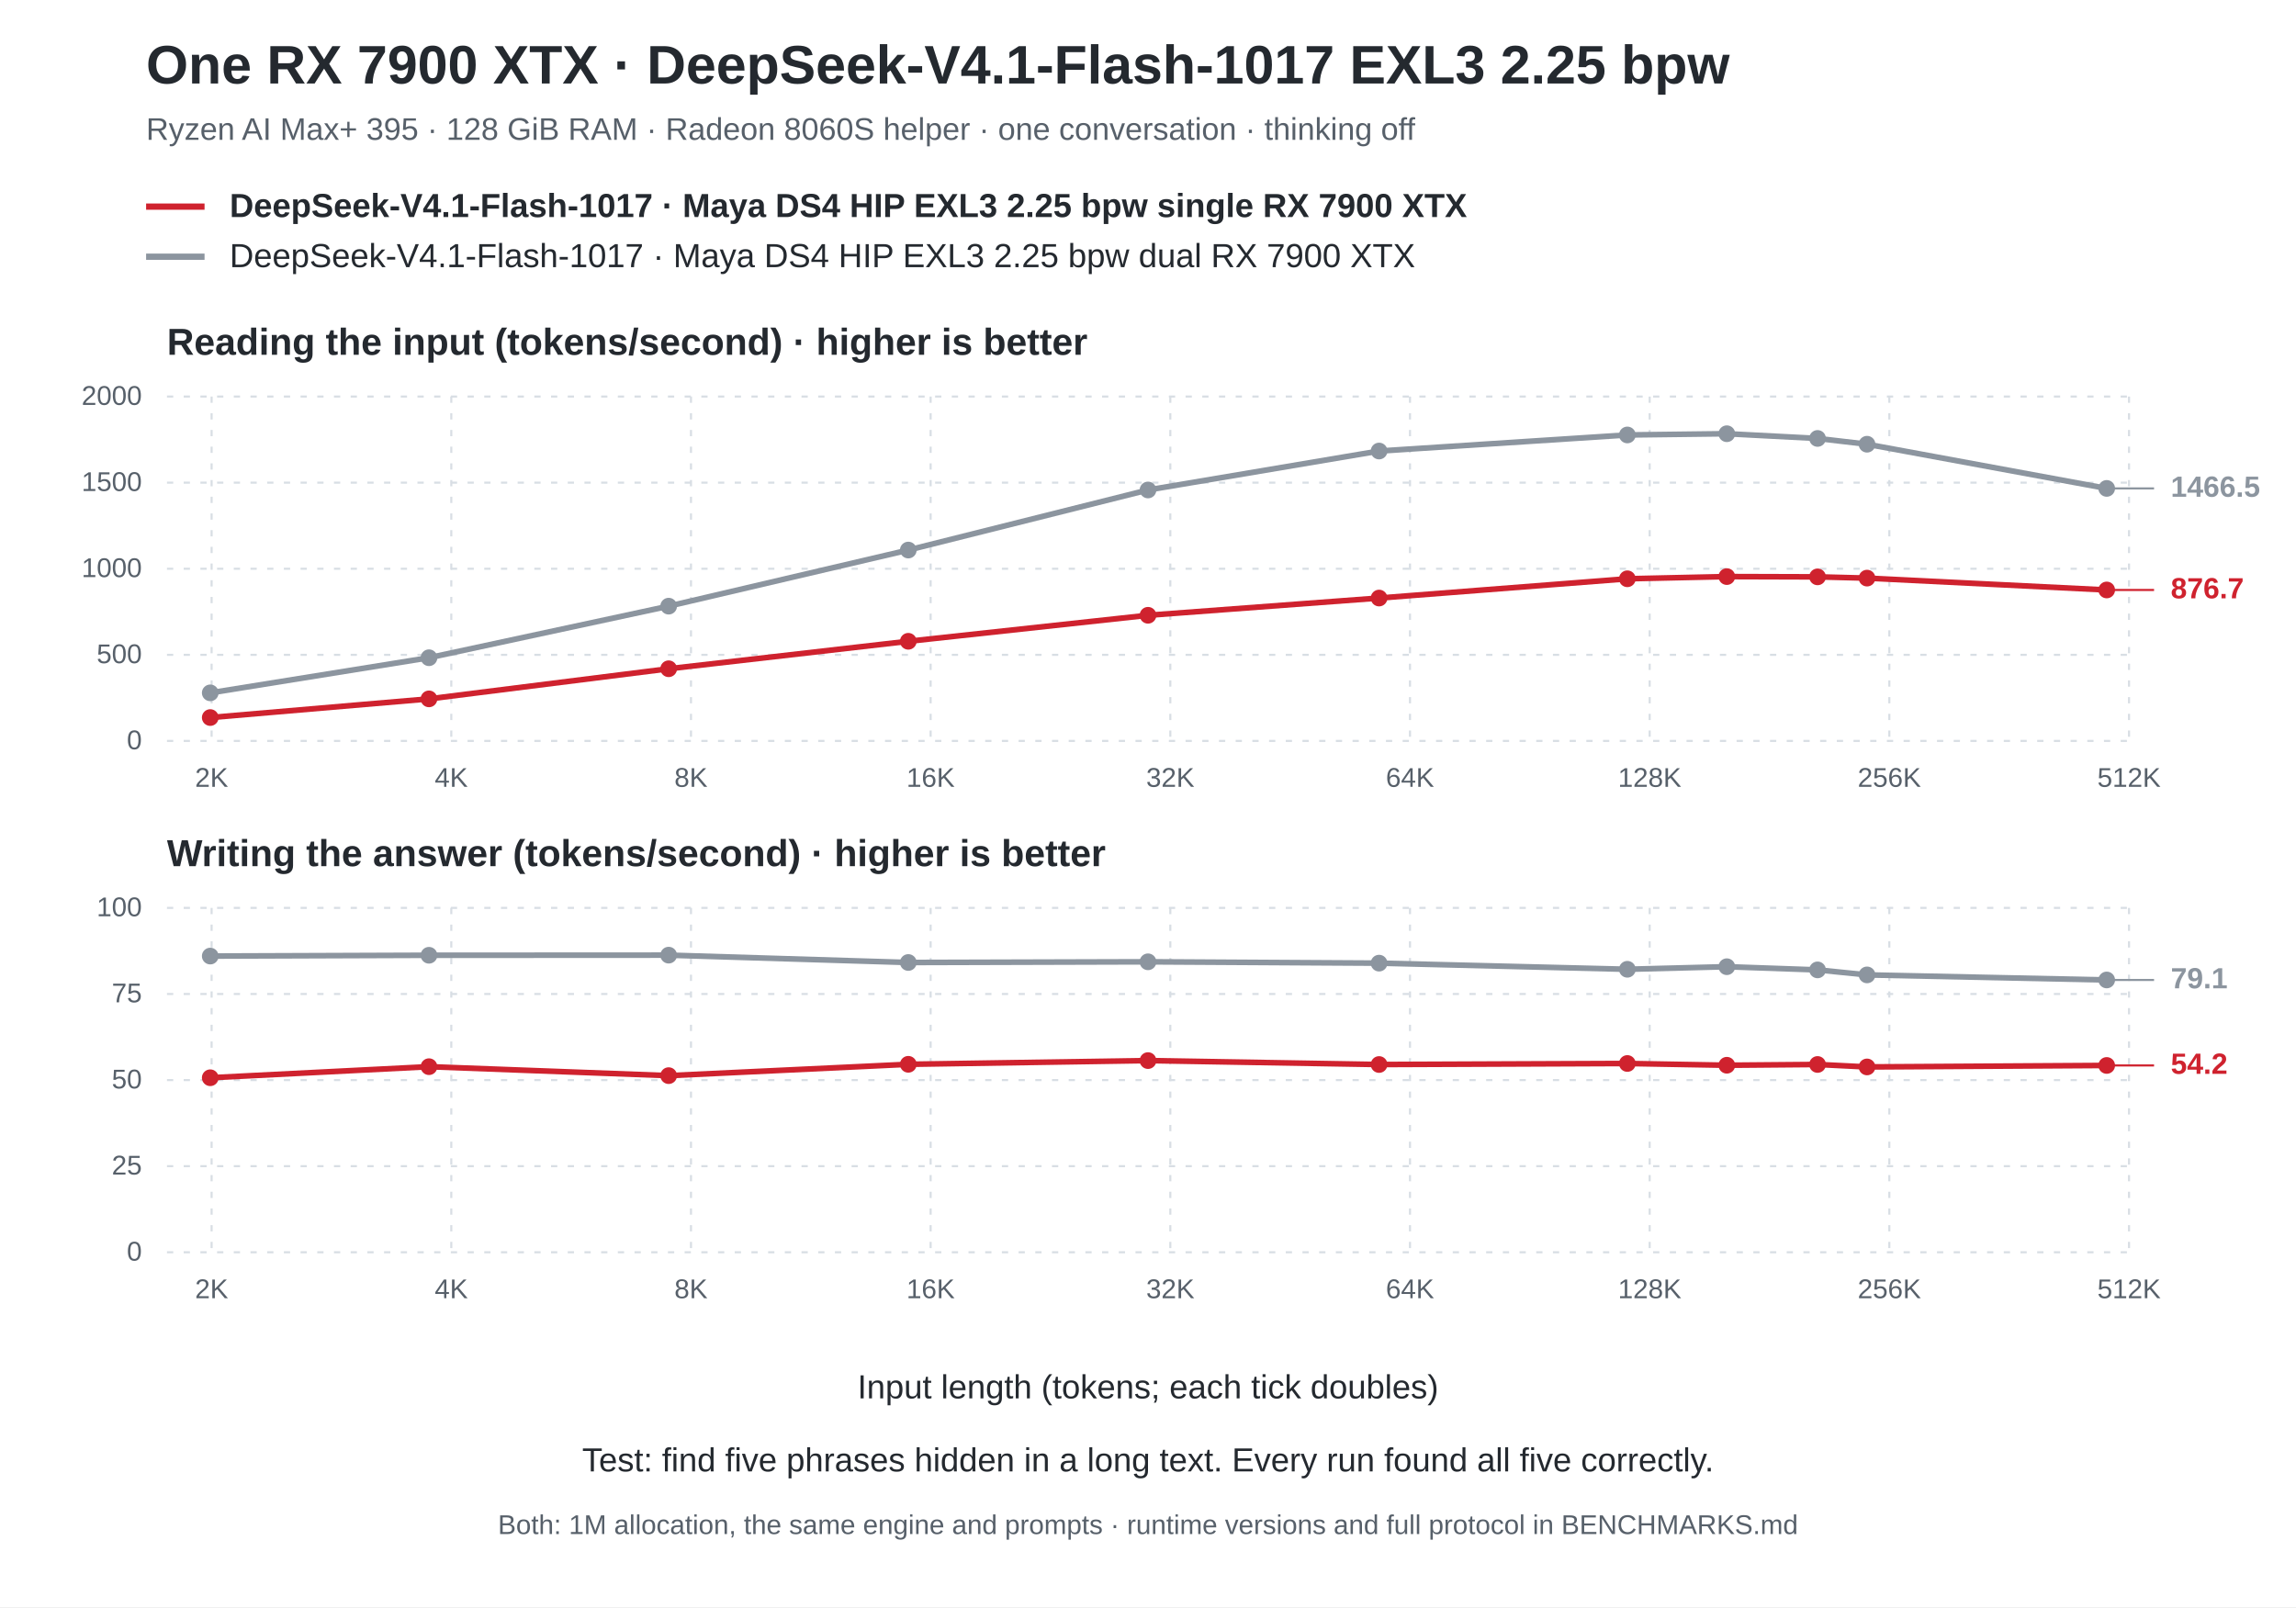
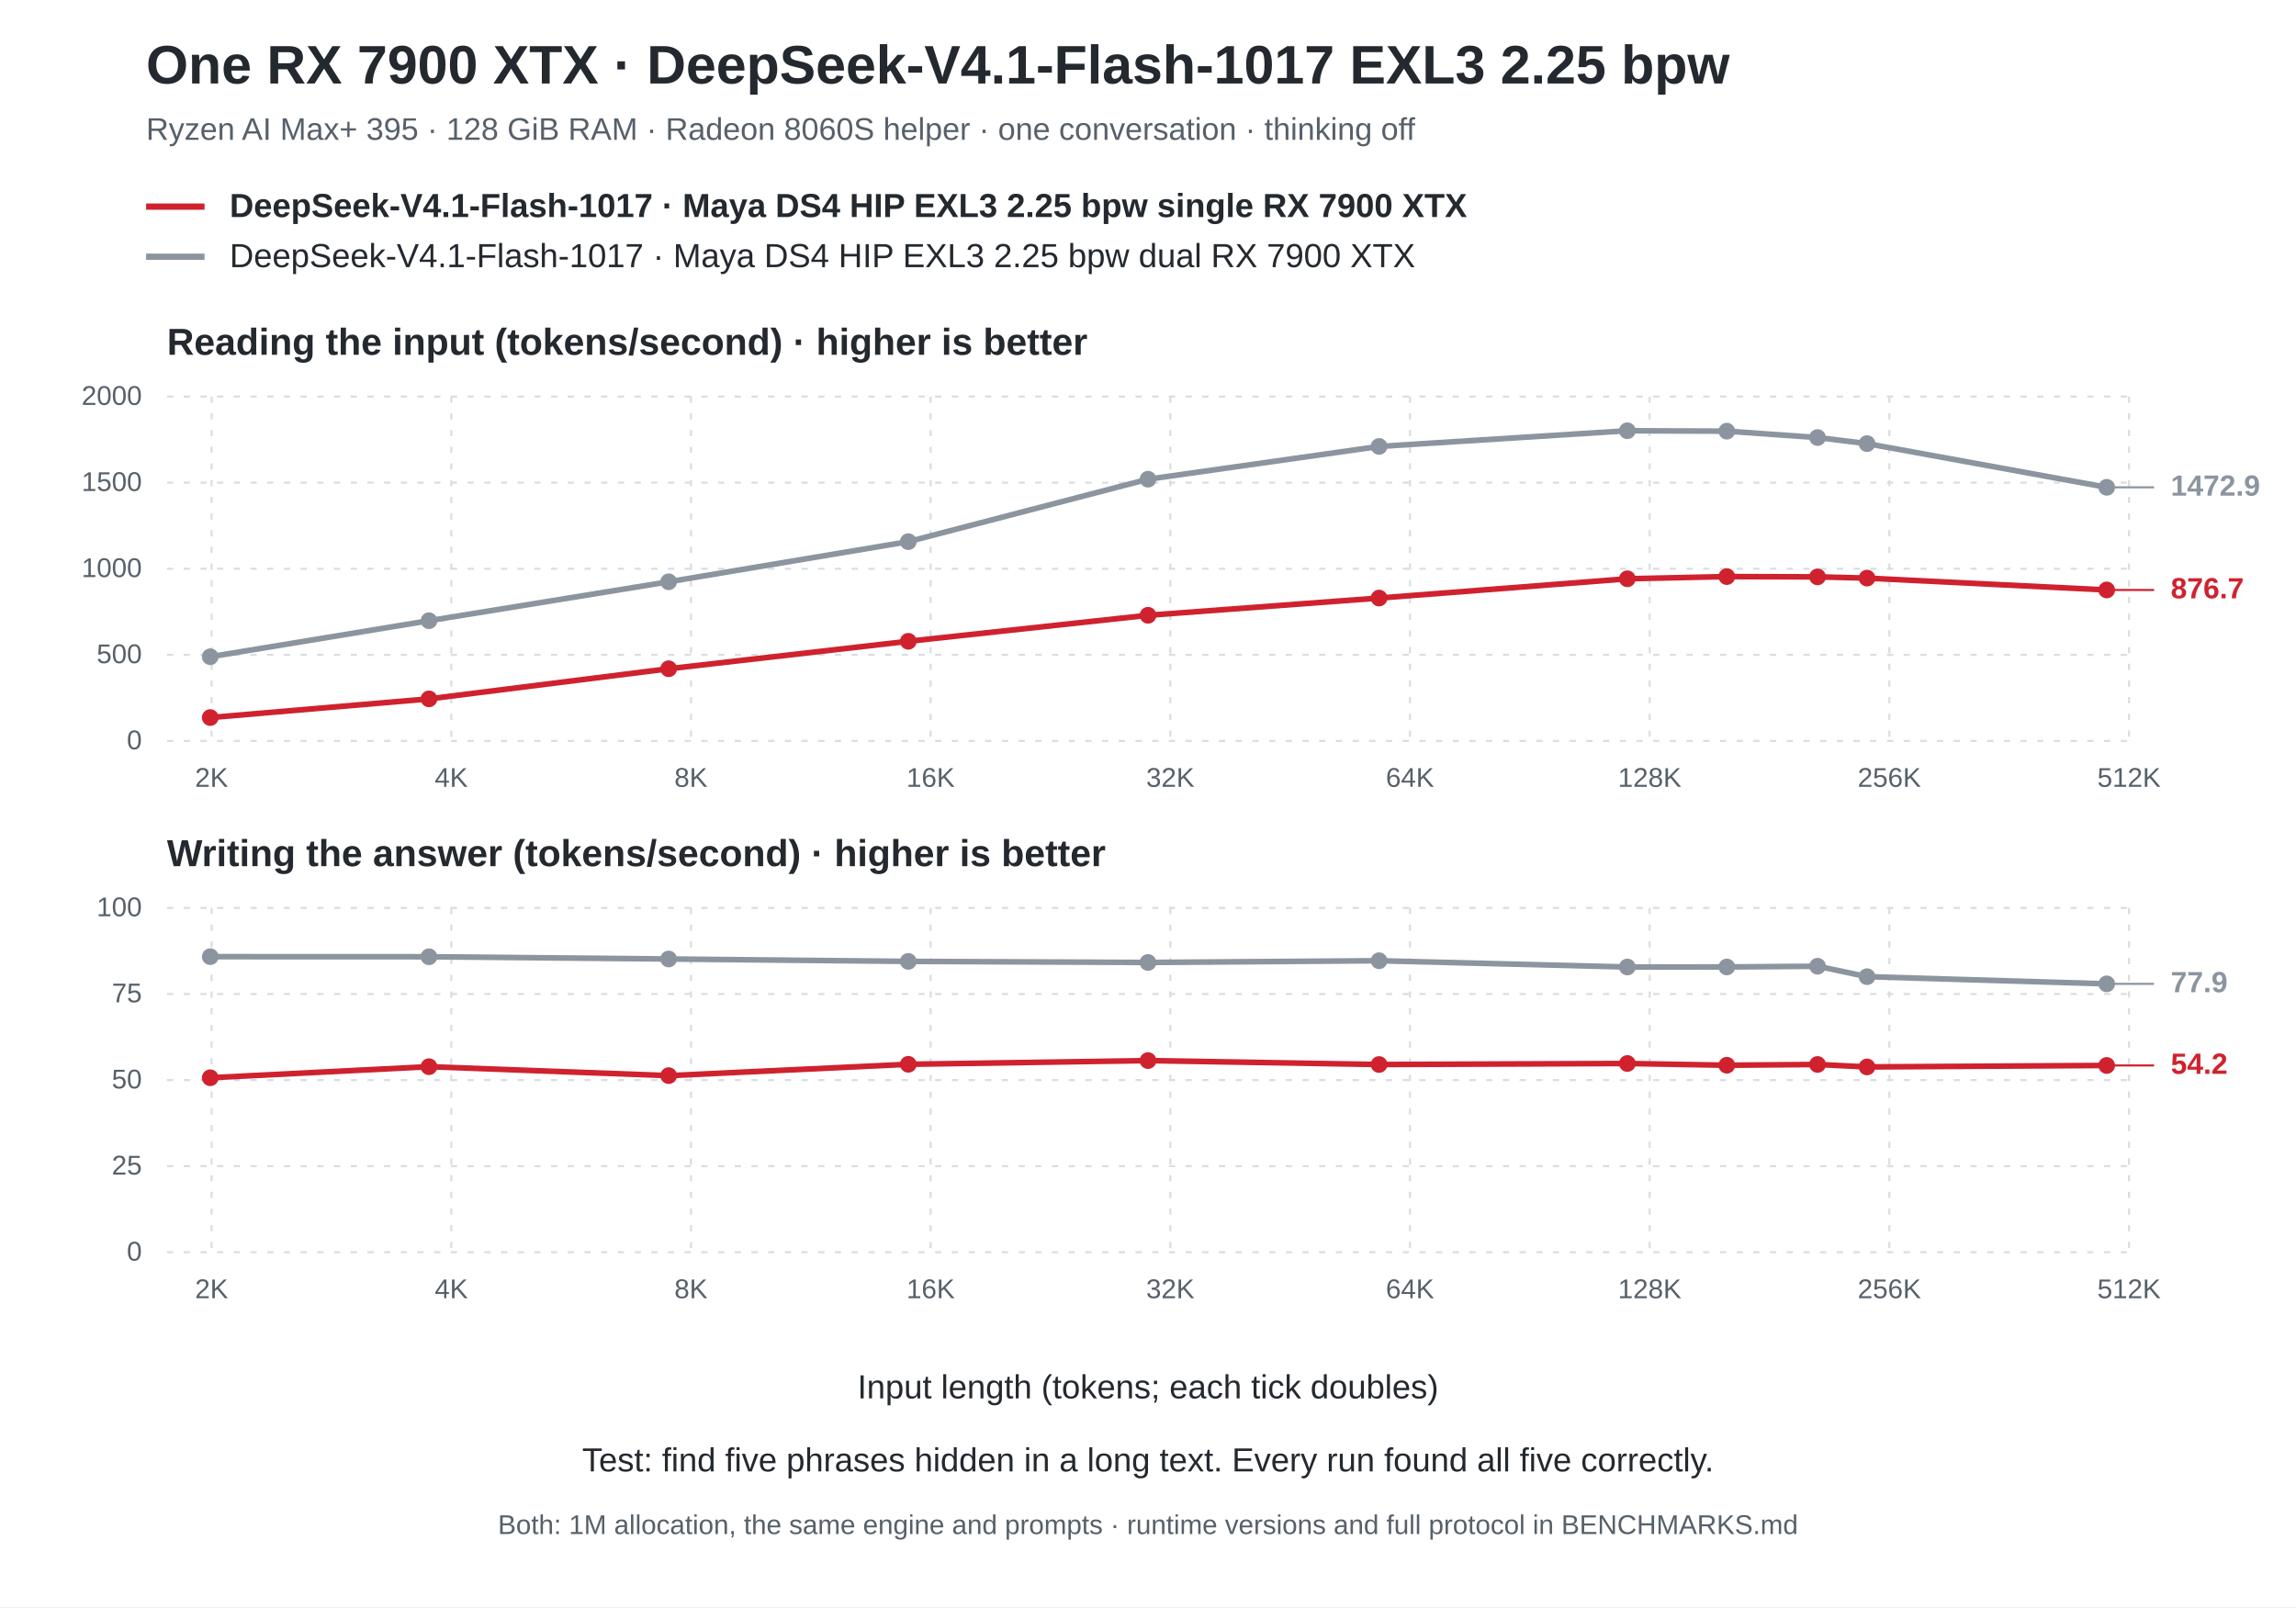
<svg xmlns="http://www.w3.org/2000/svg" viewBox="0 0 1100 770" role="img" aria-labelledby="title desc">
  <style>text{font-family:Arial,sans-serif;fill:#24292f}.title{font-size:26px;font-weight:700}.sub{font-size:15px;fill:#57606a}.label{font-size:16px}.tick{font-size:13px;fill:#57606a}.panel{font-size:18px;font-weight:700}.grid{stroke:#d8dee4;stroke-dasharray:3 5}.value{font-size:14px;font-weight:700}</style>
  <rect width="1100" height="770" fill="white" />
  <text x="70" y="40" class="title">One RX 7900 XTX · DeepSeek-V4.1-Flash-1017 EXL3 2.25 bpw</text>
  <text x="70" y="67" class="sub">Ryzen AI Max+ 395 · 128 GiB RAM · Radeon 8060S helper · one conversation · thinking off</text>
  <line x1="70" y1="99" x2="98" y2="99" stroke="#cf222e" stroke-width="3" />
  <text x="110" y="104" class="label" style="font-weight:700">DeepSeek-V4.1-Flash-1017 · Maya DS4 HIP EXL3 2.25 bpw single RX 7900 XTX</text>
  <line x1="70" y1="123" x2="98" y2="123" stroke="#8c959f" stroke-width="3" />
  <text x="110" y="128" class="label" style="font-weight:400">DeepSeek-V4.1-Flash-1017 · Maya DS4 HIP EXL3 2.25 bpw dual RX 7900 XTX</text>
  <text x="80" y="170" class="panel">Reading the input (tokens/second) · higher is better</text>
  <line class="grid" x1="80" y1="355.00" x2="1020" y2="355.00" />
  <text class="tick" x="68" y="359.00" text-anchor="end">0</text>
  <line class="grid" x1="80" y1="313.75" x2="1020" y2="313.75" />
  <text class="tick" x="68" y="317.75" text-anchor="end">500</text>
  <line class="grid" x1="80" y1="272.50" x2="1020" y2="272.50" />
  <text class="tick" x="68" y="276.50" text-anchor="end">1000</text>
  <line class="grid" x1="80" y1="231.25" x2="1020" y2="231.25" />
  <text class="tick" x="68" y="235.25" text-anchor="end">1500</text>
  <line class="grid" x1="80" y1="190.00" x2="1020" y2="190.00" />
  <text class="tick" x="68" y="194.00" text-anchor="end">2000</text>
  <line class="grid" x1="101.38" y1="190" x2="101.38" y2="355" />
  <text class="tick" x="101.38" y="377" text-anchor="middle">2K</text>
  <line class="grid" x1="216.21" y1="190" x2="216.21" y2="355" />
  <text class="tick" x="216.21" y="377" text-anchor="middle">4K</text>
  <line class="grid" x1="331.04" y1="190" x2="331.04" y2="355" />
  <text class="tick" x="331.04" y="377" text-anchor="middle">8K</text>
  <line class="grid" x1="445.86" y1="190" x2="445.86" y2="355" />
  <text class="tick" x="445.86" y="377" text-anchor="middle">16K</text>
  <line class="grid" x1="560.69" y1="190" x2="560.69" y2="355" />
  <text class="tick" x="560.69" y="377" text-anchor="middle">32K</text>
  <line class="grid" x1="675.52" y1="190" x2="675.52" y2="355" />
  <text class="tick" x="675.52" y="377" text-anchor="middle">64K</text>
  <line class="grid" x1="790.35" y1="190" x2="790.35" y2="355" />
  <text class="tick" x="790.35" y="377" text-anchor="middle">128K</text>
  <line class="grid" x1="905.17" y1="190" x2="905.17" y2="355" />
  <text class="tick" x="905.17" y="377" text-anchor="middle">256K</text>
  <line class="grid" x1="1020.00" y1="190" x2="1020.00" y2="355" />
  <text class="tick" x="1020.00" y="377" text-anchor="middle">512K</text>
  <path d="M100.73 343.80 L205.52 334.85 L320.35 320.42 L435.16 307.26 L550.00 294.80 L660.71 286.54 L779.65 277.31 L827.31 276.26 L870.78 276.39 L894.48 276.99 L1009.31 282.67" fill="none" stroke="#cf222e" stroke-width="2.7" />
  <circle cx="100.73" cy="343.80" r="4" fill="#cf222e" />
  <circle cx="205.52" cy="334.85" r="4" fill="#cf222e" />
  <circle cx="320.35" cy="320.42" r="4" fill="#cf222e" />
  <circle cx="435.16" cy="307.26" r="4" fill="#cf222e" />
  <circle cx="550.00" cy="294.80" r="4" fill="#cf222e" />
  <circle cx="660.71" cy="286.54" r="4" fill="#cf222e" />
  <circle cx="779.65" cy="277.31" r="4" fill="#cf222e" />
  <circle cx="827.31" cy="276.26" r="4" fill="#cf222e" />
  <circle cx="870.78" cy="276.39" r="4" fill="#cf222e" />
  <circle cx="894.48" cy="276.99" r="4" fill="#cf222e" />
  <circle cx="1009.31" cy="282.67" r="4" fill="#cf222e" />
-   <path d="M100.73 331.97 L205.52 315.14 L320.35 290.43 L435.16 263.55 L550.00 234.76 L660.71 216.10 L779.65 208.40 L827.31 207.81 L870.78 210.07 L894.48 212.84 L1009.31 234.01" fill="none" stroke="#8c959f" stroke-width="2.7" />
-   <circle cx="100.73" cy="331.97" r="4" fill="#8c959f" />
-   <circle cx="205.52" cy="315.14" r="4" fill="#8c959f" />
-   <circle cx="320.35" cy="290.43" r="4" fill="#8c959f" />
-   <circle cx="435.16" cy="263.55" r="4" fill="#8c959f" />
-   <circle cx="550.00" cy="234.76" r="4" fill="#8c959f" />
-   <circle cx="660.71" cy="216.10" r="4" fill="#8c959f" />
-   <circle cx="779.65" cy="208.40" r="4" fill="#8c959f" />
-   <circle cx="827.31" cy="207.81" r="4" fill="#8c959f" />
-   <circle cx="870.78" cy="210.07" r="4" fill="#8c959f" />
-   <circle cx="894.48" cy="212.84" r="4" fill="#8c959f" />
-   <circle cx="1009.31" cy="234.01" r="4" fill="#8c959f" />
-   <line x1="1009.31" y1="234.01" x2="1032" y2="234.01" stroke="#8c959f" stroke-width="1" />
-   <text class="value" x="1040" y="238.01" text-anchor="start" style="fill:#8c959f">1466.5</text>
+   <path d="M100.73 314.66 L205.52 297.40 L320.35 278.75 L435.16 259.52 L550.00 229.60 L660.71 213.90 L779.65 206.38 L827.31 206.58 L870.78 209.65 L894.48 212.55 L1009.31 233.49" fill="none" stroke="#8c959f" stroke-width="2.7" />
+   <circle cx="100.73" cy="314.66" r="4" fill="#8c959f" />
+   <circle cx="205.52" cy="297.40" r="4" fill="#8c959f" />
+   <circle cx="320.35" cy="278.75" r="4" fill="#8c959f" />
+   <circle cx="435.16" cy="259.52" r="4" fill="#8c959f" />
+   <circle cx="550.00" cy="229.60" r="4" fill="#8c959f" />
+   <circle cx="660.71" cy="213.90" r="4" fill="#8c959f" />
+   <circle cx="779.65" cy="206.38" r="4" fill="#8c959f" />
+   <circle cx="827.31" cy="206.58" r="4" fill="#8c959f" />
+   <circle cx="870.78" cy="209.65" r="4" fill="#8c959f" />
+   <circle cx="894.48" cy="212.55" r="4" fill="#8c959f" />
+   <circle cx="1009.31" cy="233.49" r="4" fill="#8c959f" />
+   <line x1="1009.31" y1="233.49" x2="1032" y2="233.49" stroke="#8c959f" stroke-width="1" />
+   <text class="value" x="1040" y="237.49" text-anchor="start" style="fill:#8c959f">1472.9</text>
  <line x1="1009.31" y1="282.67" x2="1032" y2="282.67" stroke="#cf222e" stroke-width="1" />
  <text class="value" x="1040" y="286.67" text-anchor="start" style="fill:#cf222e">876.7</text>
  <text x="80" y="415" class="panel">Writing the answer (tokens/second) · higher is better</text>
  <line class="grid" x1="80" y1="600.00" x2="1020" y2="600.00" />
  <text class="tick" x="68" y="604.00" text-anchor="end">0</text>
  <line class="grid" x1="80" y1="558.75" x2="1020" y2="558.75" />
  <text class="tick" x="68" y="562.75" text-anchor="end">25</text>
  <line class="grid" x1="80" y1="517.50" x2="1020" y2="517.50" />
  <text class="tick" x="68" y="521.50" text-anchor="end">50</text>
  <line class="grid" x1="80" y1="476.25" x2="1020" y2="476.25" />
  <text class="tick" x="68" y="480.25" text-anchor="end">75</text>
  <line class="grid" x1="80" y1="435.00" x2="1020" y2="435.00" />
  <text class="tick" x="68" y="439.00" text-anchor="end">100</text>
  <line class="grid" x1="101.38" y1="435" x2="101.38" y2="600" />
  <text class="tick" x="101.38" y="622" text-anchor="middle">2K</text>
  <line class="grid" x1="216.21" y1="435" x2="216.21" y2="600" />
  <text class="tick" x="216.21" y="622" text-anchor="middle">4K</text>
  <line class="grid" x1="331.04" y1="435" x2="331.04" y2="600" />
  <text class="tick" x="331.04" y="622" text-anchor="middle">8K</text>
  <line class="grid" x1="445.86" y1="435" x2="445.86" y2="600" />
  <text class="tick" x="445.86" y="622" text-anchor="middle">16K</text>
  <line class="grid" x1="560.69" y1="435" x2="560.69" y2="600" />
  <text class="tick" x="560.69" y="622" text-anchor="middle">32K</text>
  <line class="grid" x1="675.52" y1="435" x2="675.52" y2="600" />
  <text class="tick" x="675.52" y="622" text-anchor="middle">64K</text>
  <line class="grid" x1="790.35" y1="435" x2="790.35" y2="600" />
  <text class="tick" x="790.35" y="622" text-anchor="middle">128K</text>
  <line class="grid" x1="905.17" y1="435" x2="905.17" y2="600" />
  <text class="tick" x="905.17" y="622" text-anchor="middle">256K</text>
  <line class="grid" x1="1020.00" y1="435" x2="1020.00" y2="600" />
  <text class="tick" x="1020.00" y="622" text-anchor="middle">512K</text>
  <path d="M100.73 516.38 L205.52 511.08 L320.35 515.37 L435.16 509.94 L550.00 508.16 L660.71 510.04 L779.65 509.55 L827.31 510.39 L870.78 510.02 L894.48 511.20 L1009.31 510.49" fill="none" stroke="#cf222e" stroke-width="2.7" />
  <circle cx="100.73" cy="516.38" r="4" fill="#cf222e" />
  <circle cx="205.52" cy="511.08" r="4" fill="#cf222e" />
  <circle cx="320.35" cy="515.37" r="4" fill="#cf222e" />
  <circle cx="435.16" cy="509.94" r="4" fill="#cf222e" />
  <circle cx="550.00" cy="508.16" r="4" fill="#cf222e" />
  <circle cx="660.71" cy="510.04" r="4" fill="#cf222e" />
  <circle cx="779.65" cy="509.55" r="4" fill="#cf222e" />
  <circle cx="827.31" cy="510.39" r="4" fill="#cf222e" />
  <circle cx="870.78" cy="510.02" r="4" fill="#cf222e" />
  <circle cx="894.48" cy="511.20" r="4" fill="#cf222e" />
  <circle cx="1009.31" cy="510.49" r="4" fill="#cf222e" />
-   <path d="M100.73 458.08 L205.52 457.70 L320.35 457.64 L435.16 461.16 L550.00 460.83 L660.71 461.47 L779.65 464.41 L827.31 463.18 L870.78 464.70 L894.48 467.10 L1009.31 469.53" fill="none" stroke="#8c959f" stroke-width="2.7" />
-   <circle cx="100.73" cy="458.08" r="4" fill="#8c959f" />
-   <circle cx="205.52" cy="457.70" r="4" fill="#8c959f" />
-   <circle cx="320.35" cy="457.64" r="4" fill="#8c959f" />
-   <circle cx="435.16" cy="461.16" r="4" fill="#8c959f" />
-   <circle cx="550.00" cy="460.83" r="4" fill="#8c959f" />
-   <circle cx="660.71" cy="461.47" r="4" fill="#8c959f" />
-   <circle cx="779.65" cy="464.41" r="4" fill="#8c959f" />
-   <circle cx="827.31" cy="463.18" r="4" fill="#8c959f" />
-   <circle cx="870.78" cy="464.70" r="4" fill="#8c959f" />
-   <circle cx="894.48" cy="467.10" r="4" fill="#8c959f" />
-   <circle cx="1009.31" cy="469.53" r="4" fill="#8c959f" />
-   <line x1="1009.31" y1="469.53" x2="1032" y2="469.53" stroke="#8c959f" stroke-width="1" />
-   <text class="value" x="1040" y="473.53" text-anchor="start" style="fill:#8c959f">79.1</text>
+   <path d="M100.73 458.37 L205.52 458.41 L320.35 459.48 L435.16 460.63 L550.00 461.14 L660.71 460.32 L779.65 463.32 L827.31 463.30 L870.78 462.95 L894.48 467.95 L1009.31 471.39" fill="none" stroke="#8c959f" stroke-width="2.7" />
+   <circle cx="100.73" cy="458.37" r="4" fill="#8c959f" />
+   <circle cx="205.52" cy="458.41" r="4" fill="#8c959f" />
+   <circle cx="320.35" cy="459.48" r="4" fill="#8c959f" />
+   <circle cx="435.16" cy="460.63" r="4" fill="#8c959f" />
+   <circle cx="550.00" cy="461.14" r="4" fill="#8c959f" />
+   <circle cx="660.71" cy="460.32" r="4" fill="#8c959f" />
+   <circle cx="779.65" cy="463.32" r="4" fill="#8c959f" />
+   <circle cx="827.31" cy="463.30" r="4" fill="#8c959f" />
+   <circle cx="870.78" cy="462.95" r="4" fill="#8c959f" />
+   <circle cx="894.48" cy="467.95" r="4" fill="#8c959f" />
+   <circle cx="1009.31" cy="471.39" r="4" fill="#8c959f" />
+   <line x1="1009.31" y1="471.39" x2="1032" y2="471.39" stroke="#8c959f" stroke-width="1" />
+   <text class="value" x="1040" y="475.39" text-anchor="start" style="fill:#8c959f">77.9</text>
  <line x1="1009.31" y1="510.49" x2="1032" y2="510.49" stroke="#cf222e" stroke-width="1" />
  <text class="value" x="1040" y="514.49" text-anchor="start" style="fill:#cf222e">54.2</text>
  <text x="550" y="735" text-anchor="middle" class="tick">Both: 1M allocation, the same engine and prompts · runtime versions and full protocol in BENCHMARKS.md</text>
  <text x="550" y="670" text-anchor="middle" class="label">Input length (tokens; each tick doubles)</text>
  <text x="550" y="705" text-anchor="middle" class="label">Test: find five phrases hidden in a long text. Every run found all five correctly.</text>
</svg>
